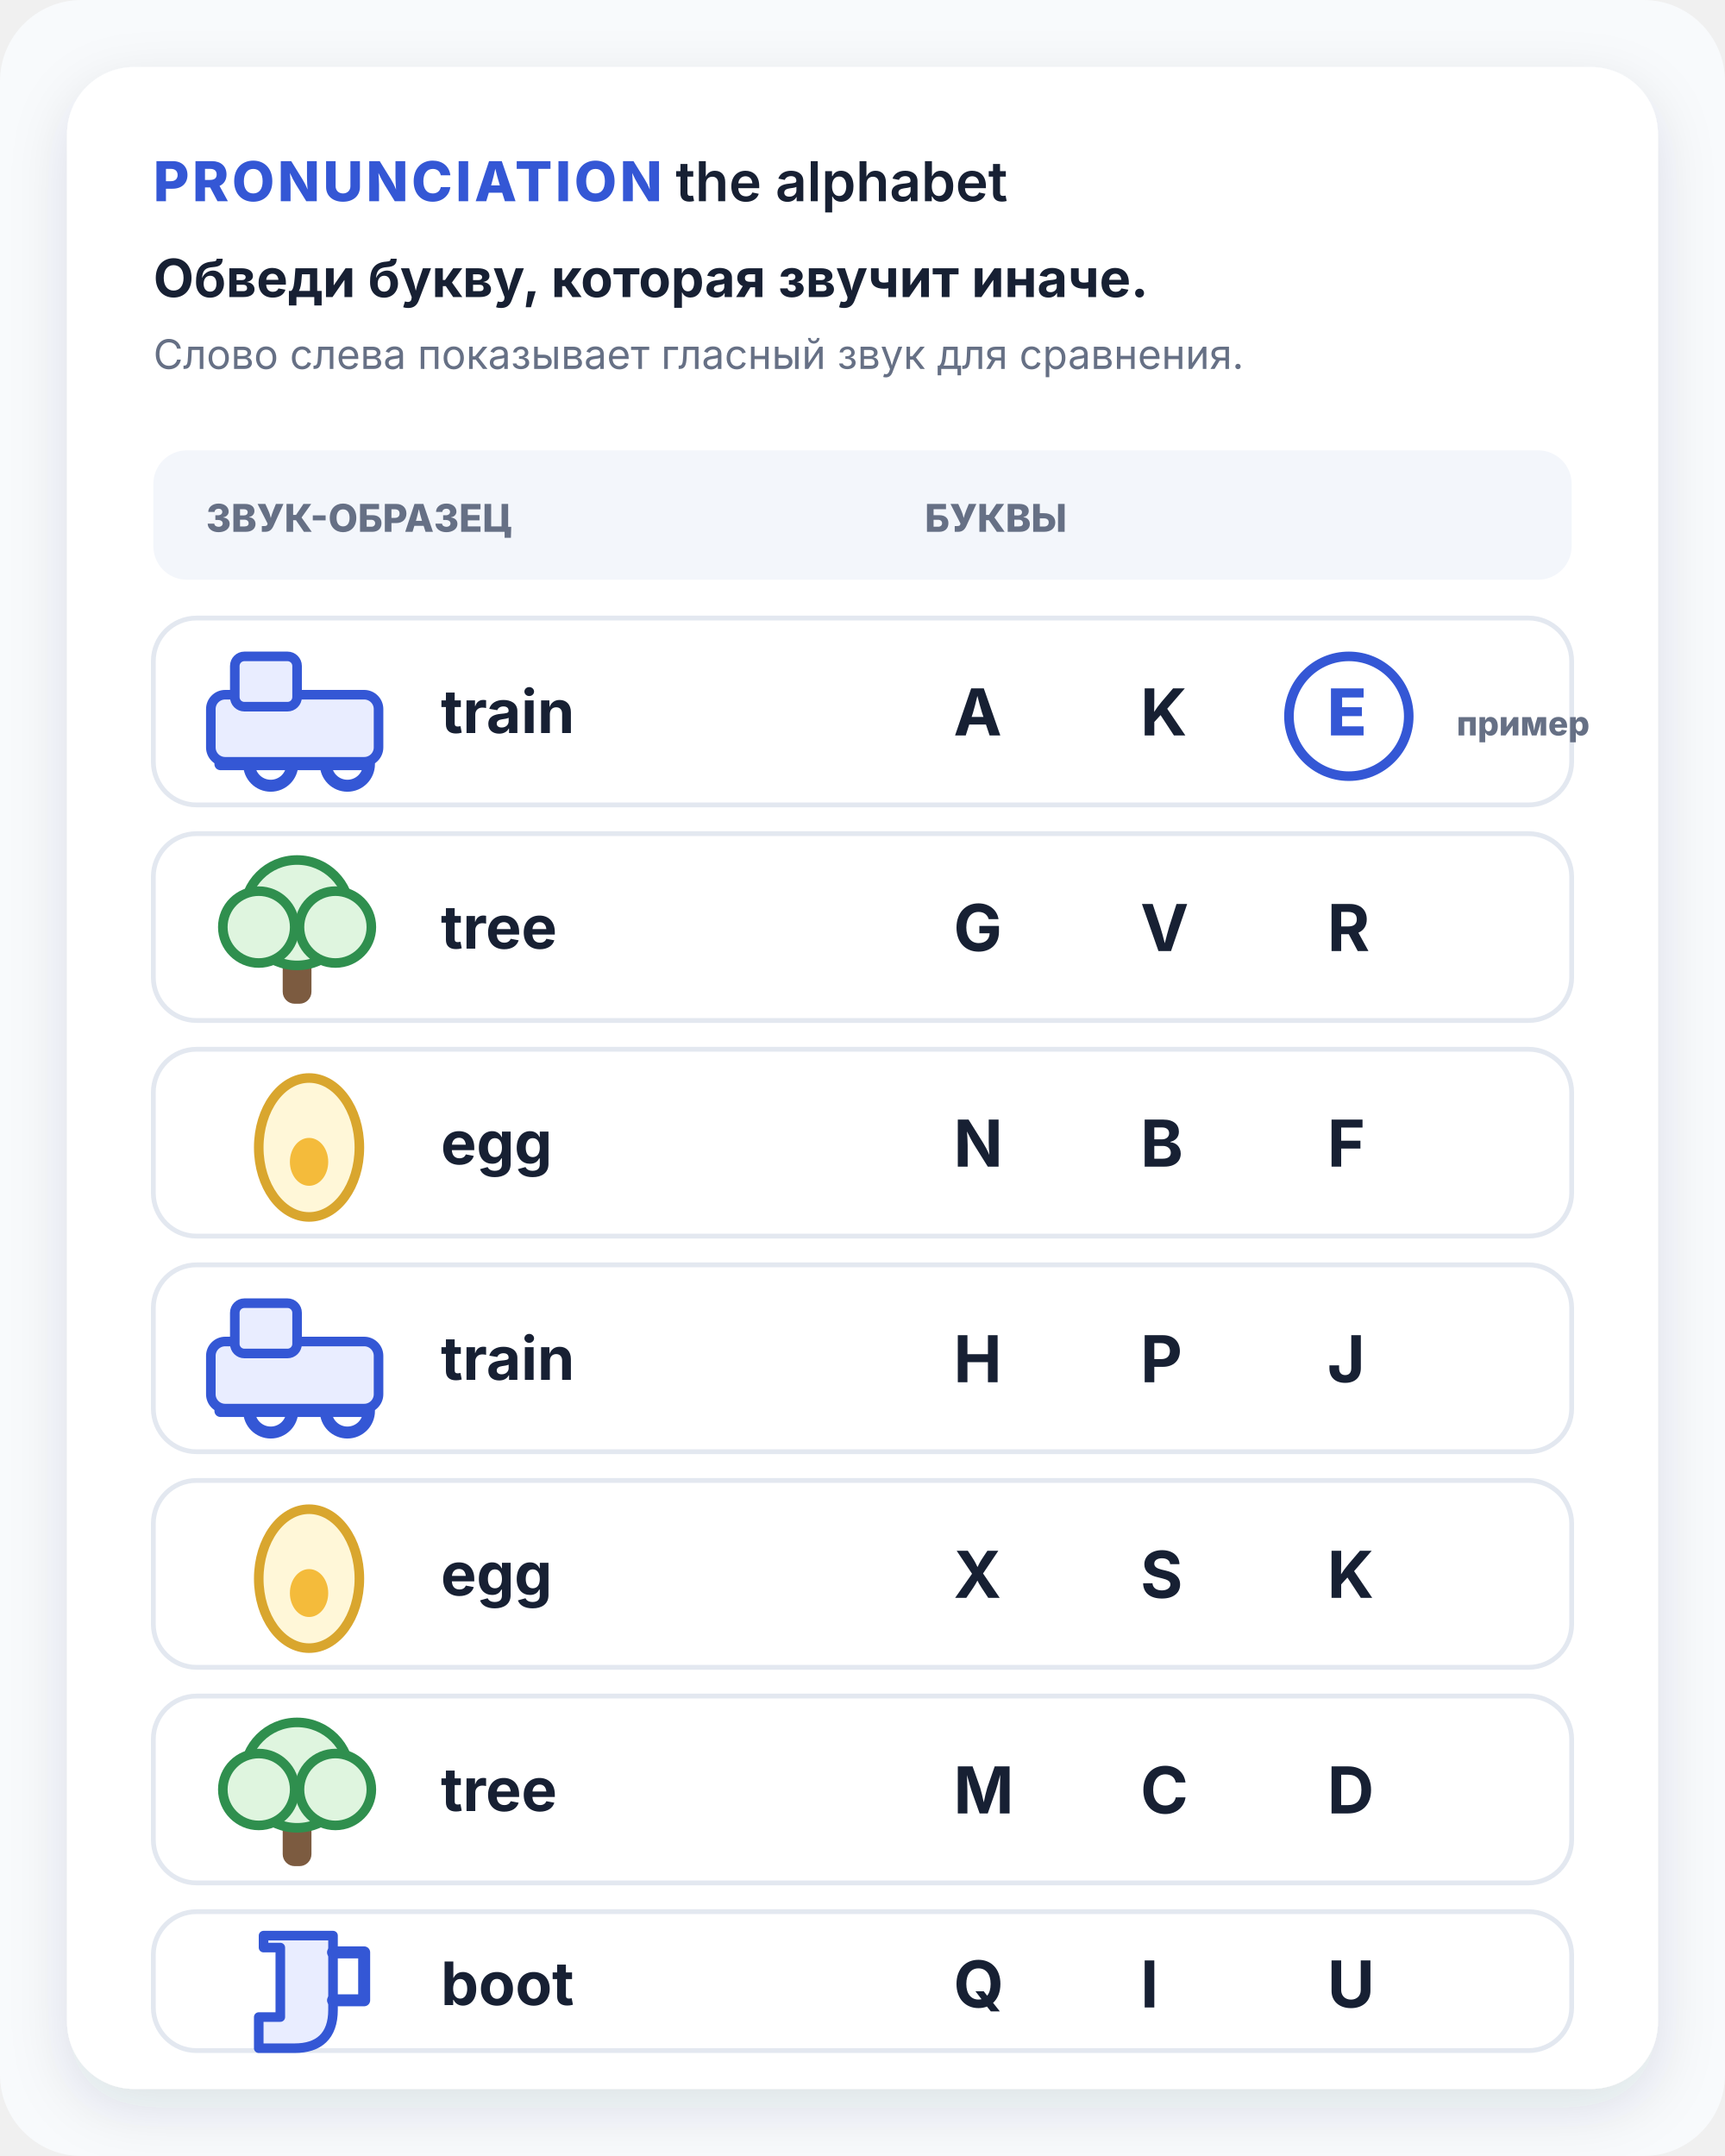
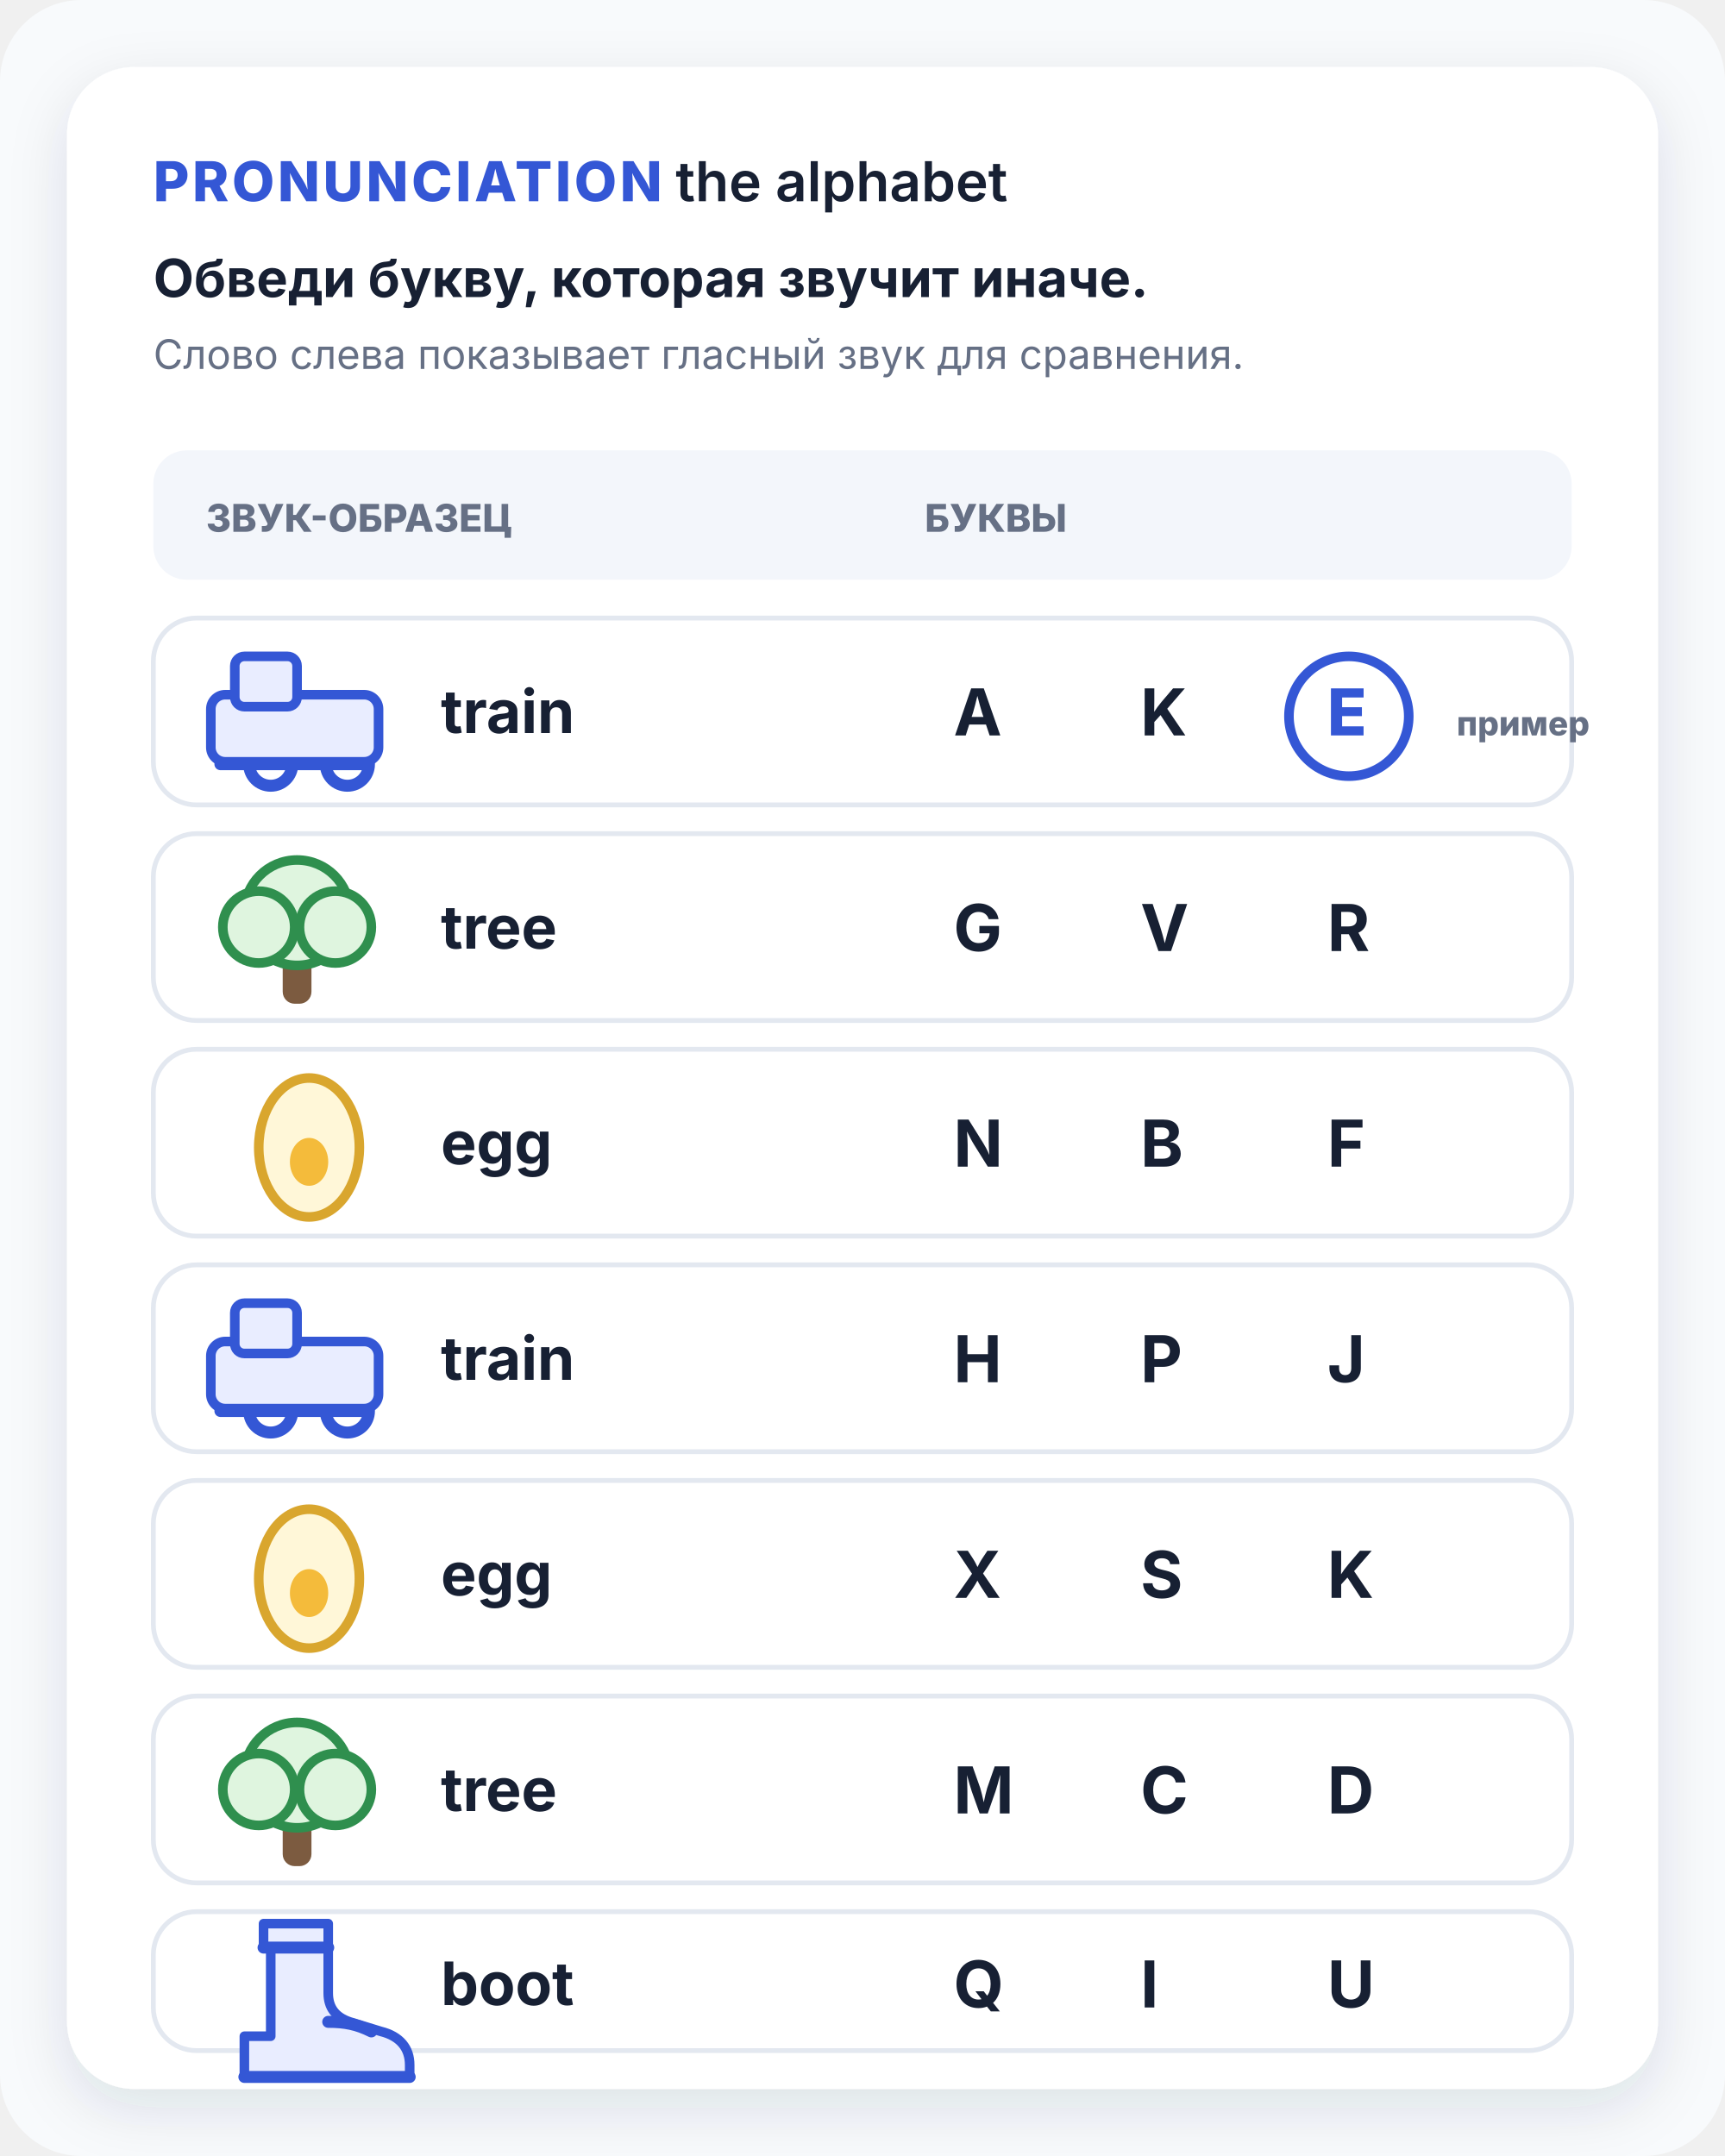
<svg xmlns="http://www.w3.org/2000/svg" width="720" height="900" viewBox="0 0 720 900" role="img" aria-labelledby="title desc">
  <defs>
    <filter id="shadow" x="-20%" y="-20%" width="140%" height="140%">
      <feDropShadow dx="0" dy="8" stdDeviation="12" flood-color="#24324a" flood-opacity="0.12" />
    </filter>
    <style>
      .t { font-family: Inter, -apple-system, BlinkMacSystemFont, "Segoe UI", Arial, sans-serif; fill:#172033; }
      .muted { fill:#667085; }
      .blue { fill:#3457d5; }
      .line { stroke:#dce4ef; stroke-width:2; }
      .row { fill:#ffffff; }
      .pill { fill:#eef2ff; }
      .iconline { stroke:#3457d5; stroke-width:5; stroke-linecap:round; stroke-linejoin:round; fill:none; }
      .iconfill { fill:#e9edff; stroke:#3457d5; stroke-width:4; }
    </style>
  </defs>
  <rect width="720" height="900" rx="34" fill="#f8fafc" />
  <rect x="28" y="28" width="664" height="844" rx="28" fill="#fff" filter="url(#shadow)" />
  <text x="64" y="84" class="t blue" font-size="23" font-weight="800" letter-spacing="1.3">PRONUNCIATION</text>
  <text x="282" y="84" class="t" font-size="23" font-weight="600">the alphabet</text>
  <text x="64" y="124" class="t" font-size="22" font-weight="700">Обведи букву, которая звучит иначе.</text>
  <text x="64" y="154" class="t muted" font-size="17">Слово слева показывает гласный звук для сравнения.</text>
  <rect x="64" y="188" width="592" height="54" rx="14" fill="#f3f6fb" />
  <text x="86" y="222" class="t muted" font-size="16" font-weight="800">ЗВУК-ОБРАЗЕЦ</text>
  <text x="386" y="222" class="t muted" font-size="16" font-weight="800">БУКВЫ</text>
  <rect x="64" y="258" width="592" height="78" rx="18" class="row" stroke="#e3e8f0" stroke-width="2" />
  <g transform="translate(88 272)">
    <rect x="0" y="18" width="70" height="28" rx="6" class="iconfill" />
    <rect x="10" y="2" width="26" height="21" rx="4" class="iconfill" />
    <path d="M4 47h62M16 47a9 9 0 1 0 18 0M48 47a9 9 0 1 0 18 0" class="iconline" />
  </g>
  <text x="184" y="306" class="t" font-size="25" font-weight="750">train</text>
  <text x="398" y="307" class="t" font-size="27" font-weight="700">A</text>
  <text x="476" y="307" class="t" font-size="27" font-weight="700">K</text>
  <circle cx="563" cy="299" r="25" fill="none" stroke="#3457d5" stroke-width="4" />
  <text x="554" y="307" class="t blue" font-size="27" font-weight="800">E</text>
  <text x="608" y="307" class="t muted" font-size="14" font-weight="800">пример</text>
  <rect x="64" y="348" width="592" height="78" rx="18" class="row" stroke="#e3e8f0" stroke-width="2" />
  <g transform="translate(94 357)">
    <rect x="24" y="35" width="12" height="27" rx="5" fill="#7c5b40" />
    <circle cx="30" cy="24" r="22" fill="#dff5df" stroke="#2f8f4e" stroke-width="4" />
    <circle cx="14" cy="30" r="15" fill="#dff5df" stroke="#2f8f4e" stroke-width="4" />
    <circle cx="46" cy="30" r="15" fill="#dff5df" stroke="#2f8f4e" stroke-width="4" />
  </g>
  <text x="184" y="396" class="t" font-size="25" font-weight="750">tree</text>
  <text x="398" y="397" class="t" font-size="27" font-weight="700">G</text>
  <text x="476" y="397" class="t" font-size="27" font-weight="700">V</text>
  <text x="554" y="397" class="t" font-size="27" font-weight="700">R</text>
  <rect x="64" y="438" width="592" height="78" rx="18" class="row" stroke="#e3e8f0" stroke-width="2" />
  <g transform="translate(103 452)">
    <ellipse cx="26" cy="27" rx="21" ry="29" fill="#fff7d8" stroke="#d9a62e" stroke-width="4" />
    <ellipse cx="26" cy="33" rx="8" ry="10" fill="#f4bb3b" />
  </g>
  <text x="184" y="486" class="t" font-size="25" font-weight="750">egg</text>
  <text x="398" y="487" class="t" font-size="27" font-weight="700">N</text>
  <text x="476" y="487" class="t" font-size="27" font-weight="700">B</text>
  <text x="554" y="487" class="t" font-size="27" font-weight="700">F</text>
  <rect x="64" y="528" width="592" height="78" rx="18" class="row" stroke="#e3e8f0" stroke-width="2" />
  <g transform="translate(88 542)">
    <rect x="0" y="18" width="70" height="28" rx="6" class="iconfill" />
    <rect x="10" y="2" width="26" height="21" rx="4" class="iconfill" />
    <path d="M4 47h62M16 47a9 9 0 1 0 18 0M48 47a9 9 0 1 0 18 0" class="iconline" />
  </g>
  <text x="184" y="576" class="t" font-size="25" font-weight="750">train</text>
  <text x="398" y="577" class="t" font-size="27" font-weight="700">H</text>
  <text x="476" y="577" class="t" font-size="27" font-weight="700">P</text>
  <text x="554" y="577" class="t" font-size="27" font-weight="700">J</text>
  <rect x="64" y="618" width="592" height="78" rx="18" class="row" stroke="#e3e8f0" stroke-width="2" />
  <g transform="translate(103 632)">
    <ellipse cx="26" cy="27" rx="21" ry="29" fill="#fff7d8" stroke="#d9a62e" stroke-width="4" />
    <ellipse cx="26" cy="33" rx="8" ry="10" fill="#f4bb3b" />
  </g>
  <text x="184" y="666" class="t" font-size="25" font-weight="750">egg</text>
  <text x="398" y="667" class="t" font-size="27" font-weight="700">X</text>
  <text x="476" y="667" class="t" font-size="27" font-weight="700">S</text>
  <text x="554" y="667" class="t" font-size="27" font-weight="700">K</text>
  <rect x="64" y="708" width="592" height="78" rx="18" class="row" stroke="#e3e8f0" stroke-width="2" />
  <g transform="translate(94 717)">
    <rect x="24" y="35" width="12" height="27" rx="5" fill="#7c5b40" />
    <circle cx="30" cy="24" r="22" fill="#dff5df" stroke="#2f8f4e" stroke-width="4" />
    <circle cx="14" cy="30" r="15" fill="#dff5df" stroke="#2f8f4e" stroke-width="4" />
    <circle cx="46" cy="30" r="15" fill="#dff5df" stroke="#2f8f4e" stroke-width="4" />
  </g>
  <text x="184" y="756" class="t" font-size="25" font-weight="750">tree</text>
  <text x="398" y="757" class="t" font-size="27" font-weight="700">M</text>
  <text x="476" y="757" class="t" font-size="27" font-weight="700">C</text>
  <text x="554" y="757" class="t" font-size="27" font-weight="700">D</text>
  <rect x="64" y="798" width="592" height="58" rx="18" class="row" stroke="#e3e8f0" stroke-width="2" />
-   <g transform="translate(101 800)">
-     <path d="M9 8h29v31c0 11-6 16-16 16H7V42h9V13H9z" fill="#e9edff" stroke="#3457d5" stroke-width="4" stroke-linejoin="round" />
-     <path d="M38 15h13v20H38" class="iconline" />
+   <g transform="translate(92 799)">
+     <path d="M18 4h27v29c0 6 3 10 9 12l13 4c8 2 12 7 12 14v5H10V51h11V14h-3z" fill="#e9edff" stroke="#3457d5" stroke-width="4" stroke-linecap="round" stroke-linejoin="round" />
+     <path d="M18 14h27M10 68h69" class="iconline" />
+     <path d="M45 45c7 0 12 1 18 4" class="iconline" />
  </g>
  <text x="184" y="837" class="t" font-size="25" font-weight="750">boot</text>
  <text x="398" y="838" class="t" font-size="27" font-weight="700">Q</text>
  <text x="476" y="838" class="t" font-size="27" font-weight="700">I</text>
  <text x="554" y="838" class="t" font-size="27" font-weight="700">U</text>
</svg>
